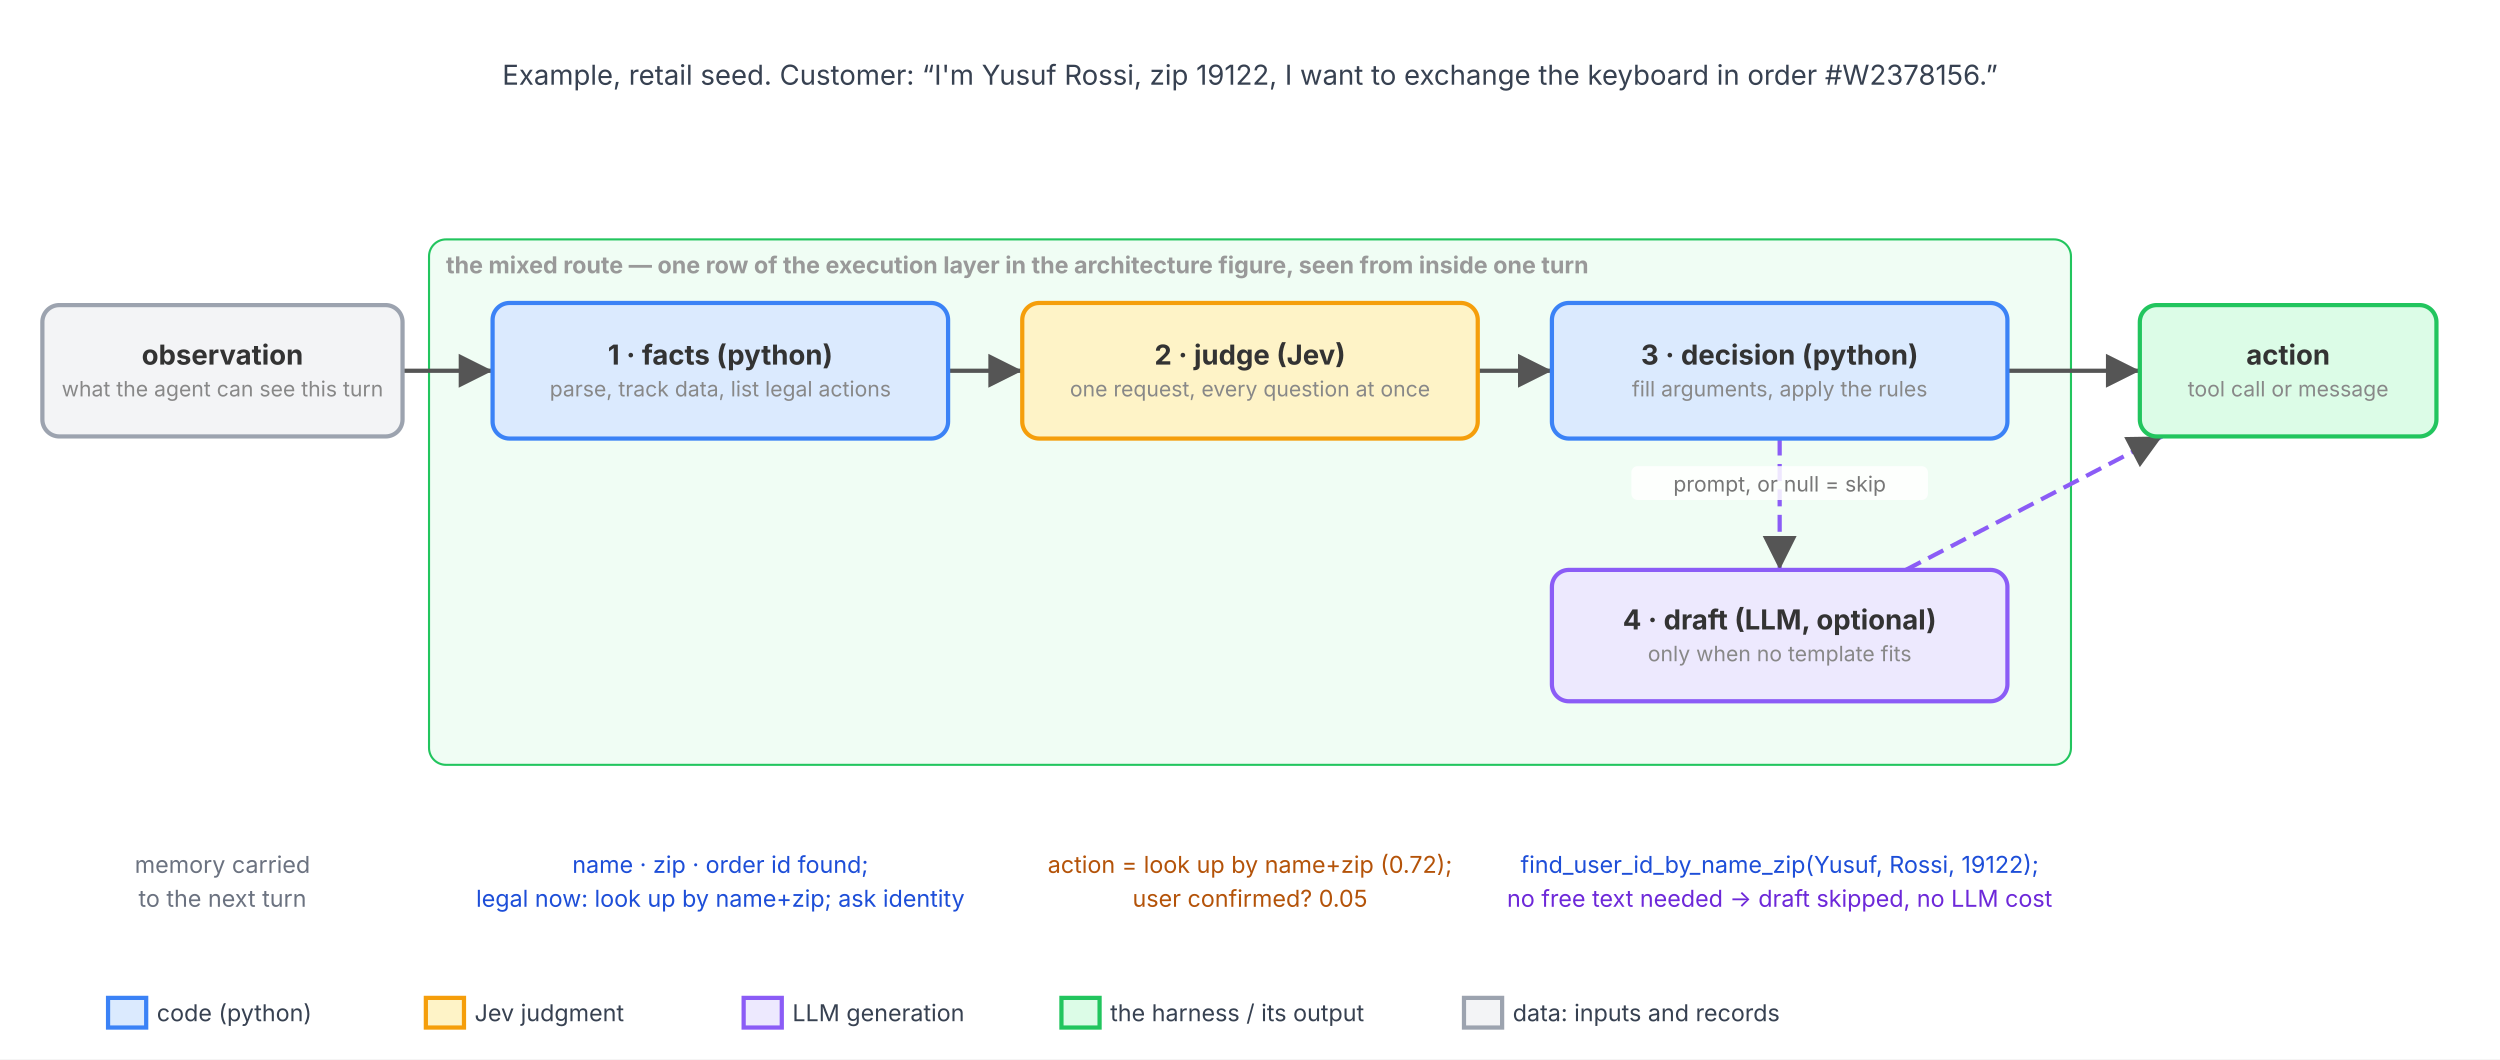
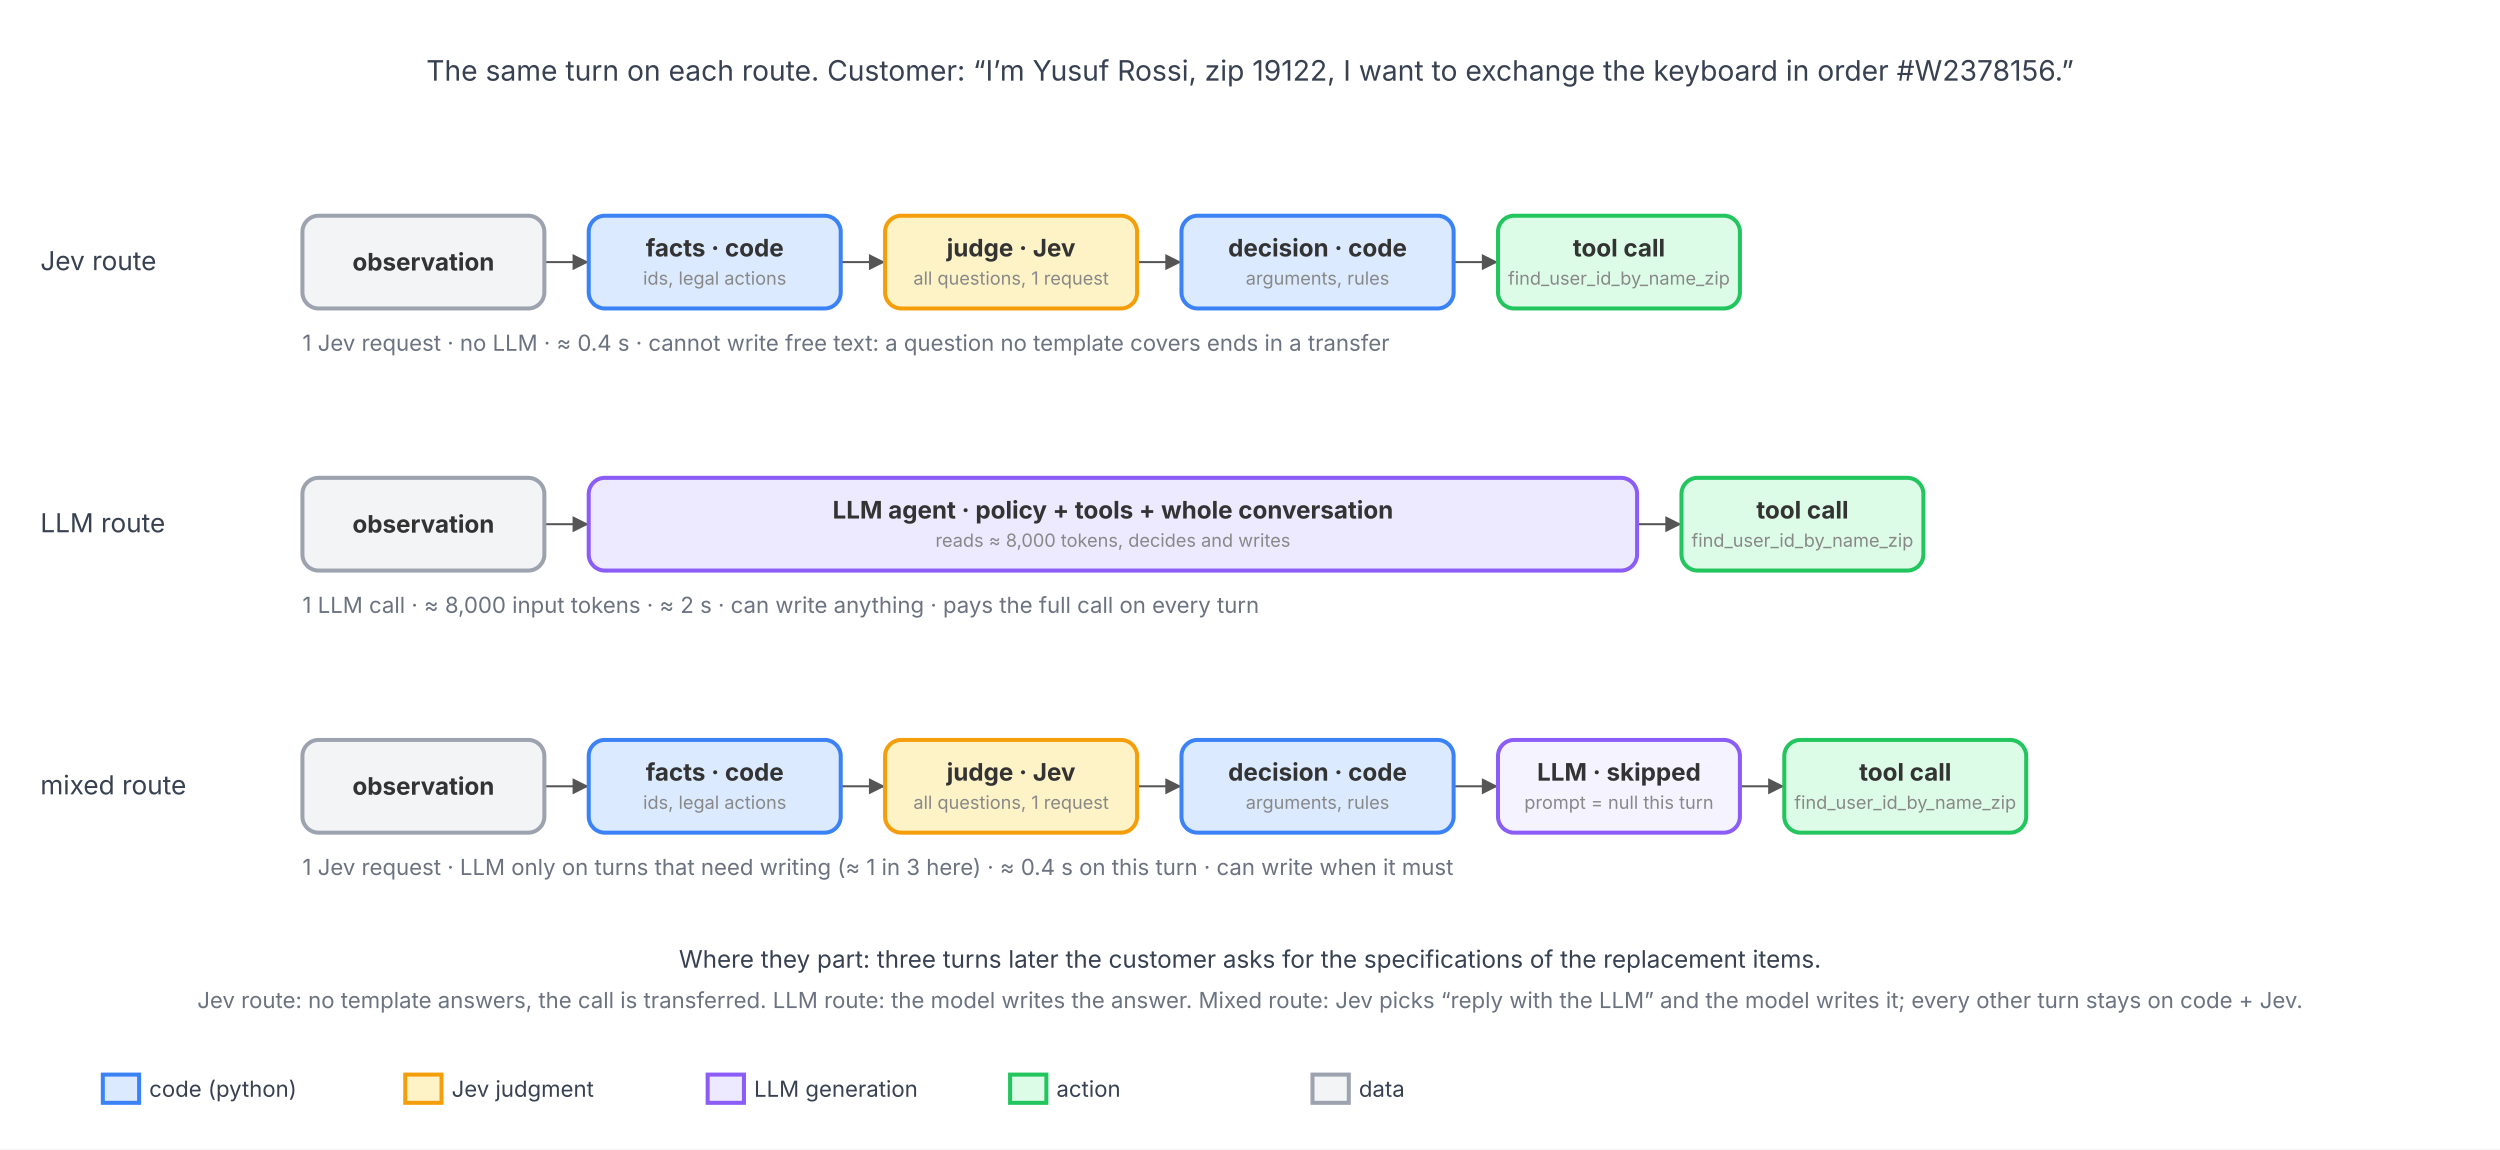
- <svg xmlns="http://www.w3.org/2000/svg" font-family="Inter, Helvetica, Arial, sans-serif" height="500" viewBox="0 0 1180 500" width="1180">
-   <rect fill="#FFFFFF" height="500" width="1180" />
+ <svg xmlns="http://www.w3.org/2000/svg" font-family="Inter, Helvetica, Arial, sans-serif" height="570" viewBox="0 0 1240 570" width="1240">
+   <rect fill="#FFFFFF" height="570" width="1240" />
  <defs>
    <marker id="arrow-default" markerHeight="10" markerUnits="strokeWidth" markerWidth="10" orient="auto" refX="8" refY="4">
      <polygon fill="#555555" points="0 0, 8 4, 0 8" />
    </marker>
    <marker id="arrow-c0" markerHeight="10" markerUnits="strokeWidth" markerWidth="10" orient="auto" refX="8" refY="4">
      <polygon fill="#2563EB" points="0 0, 8 4, 0 8" />
    </marker>
    <marker id="arrow-c1" markerHeight="10" markerUnits="strokeWidth" markerWidth="10" orient="auto" refX="8" refY="4">
      <polygon fill="#10B981" points="0 0, 8 4, 0 8" />
    </marker>
    <marker id="arrow-c2" markerHeight="10" markerUnits="strokeWidth" markerWidth="10" orient="auto" refX="8" refY="4">
      <polygon fill="#7C3AED" points="0 0, 8 4, 0 8" />
    </marker>
    <marker id="arrow-c3" markerHeight="10" markerUnits="strokeWidth" markerWidth="10" orient="auto" refX="8" refY="4">
      <polygon fill="#EA580C" points="0 0, 8 4, 0 8" />
    </marker>
    <marker id="arrow-c4" markerHeight="10" markerUnits="strokeWidth" markerWidth="10" orient="auto" refX="8" refY="4">
      <polygon fill="#C62828" points="0 0, 8 4, 0 8" />
    </marker>
    <marker id="arrow-c5" markerHeight="10" markerUnits="strokeWidth" markerWidth="10" orient="auto" refX="8" refY="4">
      <polygon fill="#0D47A1" points="0 0, 8 4, 0 8" />
    </marker>
    <marker id="arrow-c6" markerHeight="10" markerUnits="strokeWidth" markerWidth="10" orient="auto" refX="8" refY="4">
      <polygon fill="#1B5E20" points="0 0, 8 4, 0 8" />
    </marker>
    <marker id="arrow-c7" markerHeight="10" markerUnits="strokeWidth" markerWidth="10" orient="auto" refX="8" refY="4">
      <polygon fill="#4A148C" points="0 0, 8 4, 0 8" />
    </marker>
    <marker id="arrow-c8" markerHeight="10" markerUnits="strokeWidth" markerWidth="10" orient="auto" refX="8" refY="4">
      <polygon fill="#BF360C" points="0 0, 8 4, 0 8" />
    </marker>
    <marker id="arrow-c9" markerHeight="10" markerUnits="strokeWidth" markerWidth="10" orient="auto" refX="8" refY="4">
      <polygon fill="#37474F" points="0 0, 8 4, 0 8" />
    </marker>
  </defs>
-   <rect fill="#F0FDF4" height="248.0" rx="8" stroke="#22C55E" stroke-width="1" width="775.0" x="202.5" y="113.0" />
-   <text fill="#999999" font-size="11" font-weight="bold" x="210.5" y="129.0">the mixed route — one row of the execution layer in the architecture figure, seen from inside one turn</text>
-   <path d="M 190.0,175.0 L 232.5,175.0" fill="none" marker-end="url(#arrow-default)" stroke="#555555" stroke-width="2" />
-   <path d="M 447.5,175.0 L 482.5,175.0" fill="none" marker-end="url(#arrow-default)" stroke="#555555" stroke-width="2" />
-   <path d="M 697.5,175.0 L 732.5,175.0" fill="none" marker-end="url(#arrow-default)" stroke="#555555" stroke-width="2" />
-   <path d="M 947.5,175.0 L 1010.0,175.0" fill="none" marker-end="url(#arrow-default)" stroke="#555555" stroke-width="2" />
-   <path d="M 840.0,207.0 L 840.0,269.0" fill="none" marker-end="url(#arrow-default)" stroke="#8B5CF6" stroke-dasharray="8,4" stroke-width="2" />
-   <rect fill="#FFFFFF" height="16" opacity="0.85" rx="3" width="140.0" x="770.0" y="220.0" />
-   <text fill="#777777" font-size="10" text-anchor="middle" x="840.0" y="232.0">prompt, or null = skip</text>
-   <path d="M 899.5,269.0 L 1020.5,206.0" fill="none" marker-end="url(#arrow-default)" stroke="#8B5CF6" stroke-dasharray="8,4" stroke-width="2" />
-   <rect fill="#F3F4F6" height="62.0" rx="8" stroke="#9CA3AF" stroke-width="2" width="170.0" x="20.0" y="144.0" />
-   <text fill="#333333" font-size="13" font-weight="bold" text-anchor="middle" x="105.0" y="172.1">observation</text>
-   <text fill="#888888" font-size="10" text-anchor="middle" x="105.0" y="187.1">what the agent can see this turn</text>
-   <rect fill="#DBEAFE" height="64.0" rx="8" stroke="#3B82F6" stroke-width="2" width="215.0" x="232.5" y="143.0" />
-   <text fill="#333333" font-size="13" font-weight="bold" text-anchor="middle" x="340.0" y="172.1">1 · facts  (python)</text>
-   <text fill="#888888" font-size="10" text-anchor="middle" x="340.0" y="187.1">parse, track data, list legal actions</text>
-   <rect fill="#FEF3C7" height="64.0" rx="8" stroke="#F59E0B" stroke-width="2" width="215.0" x="482.5" y="143.0" />
-   <text fill="#333333" font-size="13" font-weight="bold" text-anchor="middle" x="590.0" y="172.1">2 · judge  (Jev)</text>
-   <text fill="#888888" font-size="10" text-anchor="middle" x="590.0" y="187.1">one request, every question at once</text>
-   <rect fill="#DBEAFE" height="64.0" rx="8" stroke="#3B82F6" stroke-width="2" width="215.0" x="732.5" y="143.0" />
-   <text fill="#333333" font-size="13" font-weight="bold" text-anchor="middle" x="840.0" y="172.1">3 · decision  (python)</text>
-   <text fill="#888888" font-size="10" text-anchor="middle" x="840.0" y="187.1">fill arguments, apply the rules</text>
-   <rect fill="#EDE9FE" height="62.0" rx="8" stroke="#8B5CF6" stroke-width="2" width="215.0" x="732.5" y="269.0" />
-   <text fill="#333333" font-size="13" font-weight="bold" text-anchor="middle" x="840.0" y="297.1">4 · draft  (LLM, optional)</text>
-   <text fill="#888888" font-size="10" text-anchor="middle" x="840.0" y="312.1">only when no template fits</text>
-   <rect fill="#DCFCE7" height="62.0" rx="8" stroke="#22C55E" stroke-width="2" width="140.0" x="1010.0" y="144.0" />
-   <text fill="#333333" font-size="13" font-weight="bold" text-anchor="middle" x="1080.0" y="172.1">action</text>
-   <text fill="#888888" font-size="10" text-anchor="middle" x="1080.0" y="187.1">tool call or message</text>
-   <rect fill="#DBEAFE" height="14.0" rx="0" stroke="#3B82F6" stroke-width="2" width="18.0" x="51.0" y="471.0" />
-   <text fill="#333333" font-size="13" font-weight="bold" text-anchor="middle" x="60.0" y="482.6"> </text>
-   <rect fill="#FEF3C7" height="14.0" rx="0" stroke="#F59E0B" stroke-width="2" width="18.0" x="201.0" y="471.0" />
-   <text fill="#333333" font-size="13" font-weight="bold" text-anchor="middle" x="210.0" y="482.6"> </text>
-   <rect fill="#EDE9FE" height="14.0" rx="0" stroke="#8B5CF6" stroke-width="2" width="18.0" x="351.0" y="471.0" />
-   <text fill="#333333" font-size="13" font-weight="bold" text-anchor="middle" x="360.0" y="482.6"> </text>
-   <rect fill="#DCFCE7" height="14.0" rx="0" stroke="#22C55E" stroke-width="2" width="18.0" x="501.0" y="471.0" />
-   <text fill="#333333" font-size="13" font-weight="bold" text-anchor="middle" x="510.0" y="482.6"> </text>
-   <rect fill="#F3F4F6" height="14.0" rx="0" stroke="#9CA3AF" stroke-width="2" width="18.0" x="691.0" y="471.0" />
-   <text fill="#333333" font-size="13" font-weight="bold" text-anchor="middle" x="700.0" y="482.6"> </text>
-   <text fill="#374151" font-size="13" text-anchor="middle" x="590.0" y="40.0">Example, retail seed. Customer: “I'm Yusuf Rossi, zip 19122, I want to exchange the keyboard in order #W2378156.”</text>
-   <text fill="#1D4ED8" font-size="11" text-anchor="middle" x="340.0" y="412.0">name · zip · order id found;</text>
-   <text fill="#1D4ED8" font-size="11" text-anchor="middle" x="340.0" y="428.0">legal now: look up by name+zip; ask identity</text>
-   <text fill="#B45309" font-size="11" text-anchor="middle" x="590.0" y="412.0">action = look up by name+zip (0.72);</text>
-   <text fill="#B45309" font-size="11" text-anchor="middle" x="590.0" y="428.0">user confirmed? 0.05</text>
-   <text fill="#1D4ED8" font-size="11" text-anchor="middle" x="840.0" y="412.0">find_user_id_by_name_zip(Yusuf, Rossi, 19122);</text>
-   <text fill="#6D28D9" font-size="11" text-anchor="middle" x="840.0" y="428.0">no free text needed → draft skipped, no LLM cost</text>
-   <text fill="#6B7280" font-size="11" text-anchor="middle" x="105.0" y="412.0">memory carried</text>
-   <text fill="#6B7280" font-size="11" text-anchor="middle" x="105.0" y="428.0">to the next turn</text>
-   <text fill="#374151" font-size="11" text-anchor="start" x="74.0" y="482.0">code (python)</text>
-   <text fill="#374151" font-size="11" text-anchor="start" x="224.0" y="482.0">Jev judgment</text>
-   <text fill="#374151" font-size="11" text-anchor="start" x="374.0" y="482.0">LLM generation</text>
-   <text fill="#374151" font-size="11" text-anchor="start" x="524.0" y="482.0">the harness / its output</text>
-   <text fill="#374151" font-size="11" text-anchor="start" x="714.0" y="482.0">data: inputs and records</text>
+   <path d="M 270.0,130.0 L 292.0,130.0" fill="none" marker-end="url(#arrow-default)" stroke="#555555" stroke-width="1" />
+   <path d="M 417.0,130.0 L 439.0,130.0" fill="none" marker-end="url(#arrow-default)" stroke="#555555" stroke-width="1" />
+   <path d="M 564.0,130.0 L 586.0,130.0" fill="none" marker-end="url(#arrow-default)" stroke="#555555" stroke-width="1" />
+   <path d="M 721.0,130.0 L 743.0,130.0" fill="none" marker-end="url(#arrow-default)" stroke="#555555" stroke-width="1" />
+   <path d="M 270.0,260.0 L 292.0,260.0" fill="none" marker-end="url(#arrow-default)" stroke="#555555" stroke-width="1" />
+   <path d="M 812.0,260.0 L 834.0,260.0" fill="none" marker-end="url(#arrow-default)" stroke="#555555" stroke-width="1" />
+   <path d="M 270.0,390.0 L 292.0,390.0" fill="none" marker-end="url(#arrow-default)" stroke="#555555" stroke-width="1" />
+   <path d="M 417.0,390.0 L 439.0,390.0" fill="none" marker-end="url(#arrow-default)" stroke="#555555" stroke-width="1" />
+   <path d="M 564.0,390.0 L 586.0,390.0" fill="none" marker-end="url(#arrow-default)" stroke="#555555" stroke-width="1" />
+   <path d="M 721.0,390.0 L 743.0,390.0" fill="none" marker-end="url(#arrow-default)" stroke="#555555" stroke-width="1" />
+   <path d="M 863.0,390.0 L 885.0,390.0" fill="none" marker-end="url(#arrow-default)" stroke="#555555" stroke-width="1" />
+   <rect fill="#F3F4F6" height="46.0" rx="8" stroke="#9CA3AF" stroke-width="2" width="120.0" x="150.0" y="107.0" />
+   <text fill="#333333" font-size="12" font-weight="bold" text-anchor="middle" x="210.0" y="134.2">observation</text>
+   <rect fill="#DBEAFE" height="46.0" rx="8" stroke="#3B82F6" stroke-width="2" width="125.0" x="292.0" y="107.0" />
+   <text fill="#333333" font-size="12" font-weight="bold" text-anchor="middle" x="354.5" y="127.2">facts · code</text>
+   <text fill="#888888" font-size="9" text-anchor="middle" x="354.5" y="141.2">ids, legal actions</text>
+   <rect fill="#FEF3C7" height="46.0" rx="8" stroke="#F59E0B" stroke-width="2" width="125.0" x="439.0" y="107.0" />
+   <text fill="#333333" font-size="12" font-weight="bold" text-anchor="middle" x="501.5" y="127.2">judge · Jev</text>
+   <text fill="#888888" font-size="9" text-anchor="middle" x="501.5" y="141.2">all questions, 1 request</text>
+   <rect fill="#DBEAFE" height="46.0" rx="8" stroke="#3B82F6" stroke-width="2" width="135.0" x="586.0" y="107.0" />
+   <text fill="#333333" font-size="12" font-weight="bold" text-anchor="middle" x="653.5" y="127.2">decision · code</text>
+   <text fill="#888888" font-size="9" text-anchor="middle" x="653.5" y="141.2">arguments, rules</text>
+   <rect fill="#DCFCE7" height="46.0" rx="8" stroke="#22C55E" stroke-width="2" width="120.0" x="743.0" y="107.0" />
+   <text fill="#333333" font-size="12" font-weight="bold" text-anchor="middle" x="803.0" y="127.2">tool call</text>
+   <text fill="#888888" font-size="9" text-anchor="middle" x="803.0" y="141.2">find_user_id_by_name_zip</text>
+   <rect fill="#F3F4F6" height="46.0" rx="8" stroke="#9CA3AF" stroke-width="2" width="120.0" x="150.0" y="237.0" />
+   <text fill="#333333" font-size="12" font-weight="bold" text-anchor="middle" x="210.0" y="264.2">observation</text>
+   <rect fill="#EDE9FE" height="46.0" rx="8" stroke="#8B5CF6" stroke-width="2" width="520.0" x="292.0" y="237.0" />
+   <text fill="#333333" font-size="12" font-weight="bold" text-anchor="middle" x="552.0" y="257.2">LLM agent · policy + tools + whole conversation</text>
+   <text fill="#888888" font-size="9" text-anchor="middle" x="552.0" y="271.2">reads ≈ 8,000 tokens, decides and writes</text>
+   <rect fill="#DCFCE7" height="46.0" rx="8" stroke="#22C55E" stroke-width="2" width="120.0" x="834.0" y="237.0" />
+   <text fill="#333333" font-size="12" font-weight="bold" text-anchor="middle" x="894.0" y="257.2">tool call</text>
+   <text fill="#888888" font-size="9" text-anchor="middle" x="894.0" y="271.2">find_user_id_by_name_zip</text>
+   <rect fill="#F3F4F6" height="46.0" rx="8" stroke="#9CA3AF" stroke-width="2" width="120.0" x="150.0" y="367.0" />
+   <text fill="#333333" font-size="12" font-weight="bold" text-anchor="middle" x="210.0" y="394.2">observation</text>
+   <rect fill="#DBEAFE" height="46.0" rx="8" stroke="#3B82F6" stroke-width="2" width="125.0" x="292.0" y="367.0" />
+   <text fill="#333333" font-size="12" font-weight="bold" text-anchor="middle" x="354.5" y="387.2">facts · code</text>
+   <text fill="#888888" font-size="9" text-anchor="middle" x="354.5" y="401.2">ids, legal actions</text>
+   <rect fill="#FEF3C7" height="46.0" rx="8" stroke="#F59E0B" stroke-width="2" width="125.0" x="439.0" y="367.0" />
+   <text fill="#333333" font-size="12" font-weight="bold" text-anchor="middle" x="501.5" y="387.2">judge · Jev</text>
+   <text fill="#888888" font-size="9" text-anchor="middle" x="501.5" y="401.2">all questions, 1 request</text>
+   <rect fill="#DBEAFE" height="46.0" rx="8" stroke="#3B82F6" stroke-width="2" width="135.0" x="586.0" y="367.0" />
+   <text fill="#333333" font-size="12" font-weight="bold" text-anchor="middle" x="653.5" y="387.2">decision · code</text>
+   <text fill="#888888" font-size="9" text-anchor="middle" x="653.5" y="401.2">arguments, rules</text>
+   <rect fill="#F5F3FF" height="46.0" rx="8" stroke="#8B5CF6" stroke-width="2" width="120.0" x="743.0" y="367.0" />
+   <text fill="#333333" font-size="12" font-weight="bold" text-anchor="middle" x="803.0" y="387.2">LLM · skipped</text>
+   <text fill="#888888" font-size="9" text-anchor="middle" x="803.0" y="401.2">prompt = null this turn</text>
+   <rect fill="#DCFCE7" height="46.0" rx="8" stroke="#22C55E" stroke-width="2" width="120.0" x="885.0" y="367.0" />
+   <text fill="#333333" font-size="12" font-weight="bold" text-anchor="middle" x="945.0" y="387.2">tool call</text>
+   <text fill="#888888" font-size="9" text-anchor="middle" x="945.0" y="401.2">find_user_id_by_name_zip</text>
+   <rect fill="#DBEAFE" height="14.0" rx="0" stroke="#3B82F6" stroke-width="2" width="18.0" x="51.0" y="533.0" />
+   <text fill="#333333" font-size="13" font-weight="bold" text-anchor="middle" x="60.0" y="544.5"> </text>
+   <rect fill="#FEF3C7" height="14.0" rx="0" stroke="#F59E0B" stroke-width="2" width="18.0" x="201.0" y="533.0" />
+   <text fill="#333333" font-size="13" font-weight="bold" text-anchor="middle" x="210.0" y="544.5"> </text>
+   <rect fill="#EDE9FE" height="14.0" rx="0" stroke="#8B5CF6" stroke-width="2" width="18.0" x="351.0" y="533.0" />
+   <text fill="#333333" font-size="13" font-weight="bold" text-anchor="middle" x="360.0" y="544.5"> </text>
+   <rect fill="#DCFCE7" height="14.0" rx="0" stroke="#22C55E" stroke-width="2" width="18.0" x="501.0" y="533.0" />
+   <text fill="#333333" font-size="13" font-weight="bold" text-anchor="middle" x="510.0" y="544.5"> </text>
+   <rect fill="#F3F4F6" height="14.0" rx="0" stroke="#9CA3AF" stroke-width="2" width="18.0" x="651.0" y="533.0" />
+   <text fill="#333333" font-size="13" font-weight="bold" text-anchor="middle" x="660.0" y="544.5"> </text>
+   <text fill="#374151" font-size="13" text-anchor="start" x="20.0" y="134.0">Jev route</text>
+   <text fill="#374151" font-size="13" text-anchor="start" x="20.0" y="264.0">LLM route</text>
+   <text fill="#374151" font-size="13" text-anchor="start" x="20.0" y="394.0">mixed route</text>
+   <text fill="#6B7280" font-size="11" text-anchor="start" x="150.0" y="174.0">1 Jev request · no LLM · ≈ 0.4 s · cannot write free text: a question no template covers ends in a transfer</text>
+   <text fill="#6B7280" font-size="11" text-anchor="start" x="150.0" y="304.0">1 LLM call · ≈ 8,000 input tokens · ≈ 2 s · can write anything · pays the full call on every turn</text>
+   <text fill="#6B7280" font-size="11" text-anchor="start" x="150.0" y="434.0">1 Jev request · LLM only on turns that need writing (≈ 1 in 3 here) · ≈ 0.4 s on this turn · can write when it must</text>
+   <text fill="#374151" font-size="14" text-anchor="middle" x="620.0" y="40.0">The same turn on each route. Customer: “I’m Yusuf Rossi, zip 19122, I want to exchange the keyboard in order #W2378156.”</text>
+   <text fill="#374151" font-size="12" text-anchor="middle" x="620.0" y="480.0">Where they part: three turns later the customer asks for the specifications of the replacement items.</text>
+   <text fill="#6B7280" font-size="11" text-anchor="middle" x="620.0" y="500.0">Jev route: no template answers, the call is transferred.   LLM route: the model writes the answer.   Mixed route: Jev picks “reply with the LLM” and the model writes it; every other turn stays on code + Jev.</text>
+   <text fill="#374151" font-size="11" text-anchor="start" x="74.0" y="544.0">code (python)</text>
+   <text fill="#374151" font-size="11" text-anchor="start" x="224.0" y="544.0">Jev judgment</text>
+   <text fill="#374151" font-size="11" text-anchor="start" x="374.0" y="544.0">LLM generation</text>
+   <text fill="#374151" font-size="11" text-anchor="start" x="524.0" y="544.0">action</text>
+   <text fill="#374151" font-size="11" text-anchor="start" x="674.0" y="544.0">data</text>
</svg>
